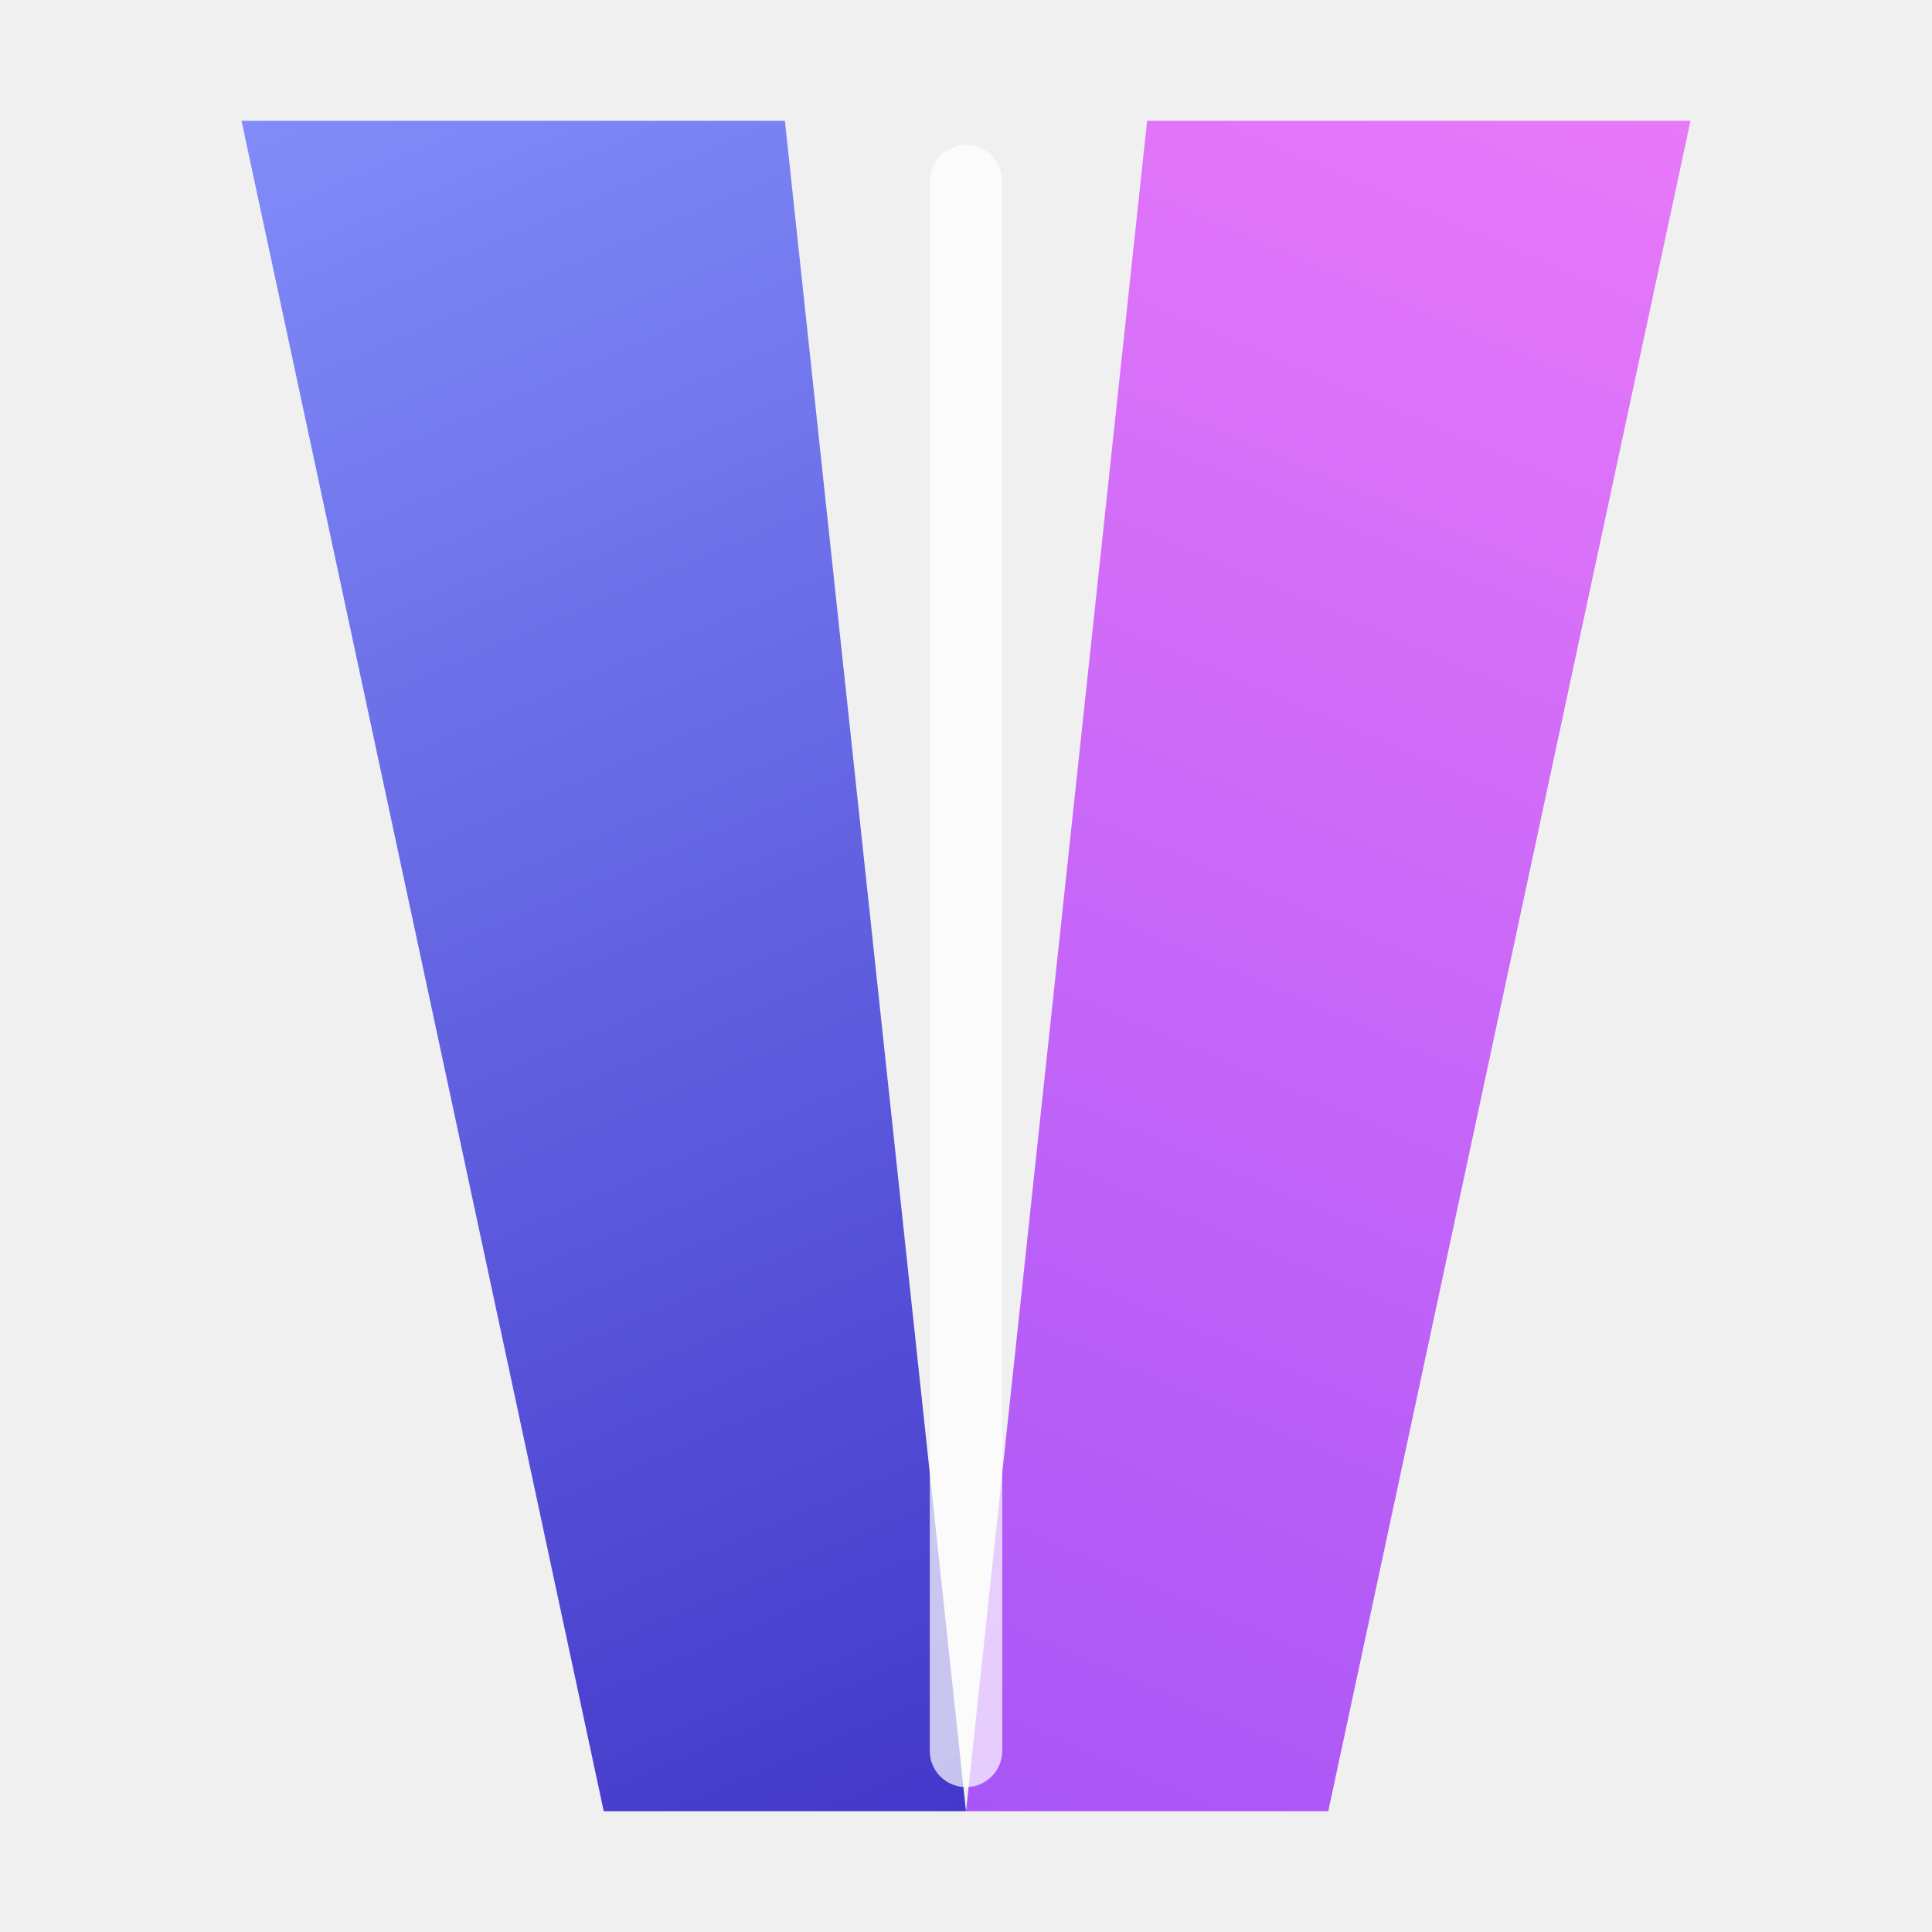
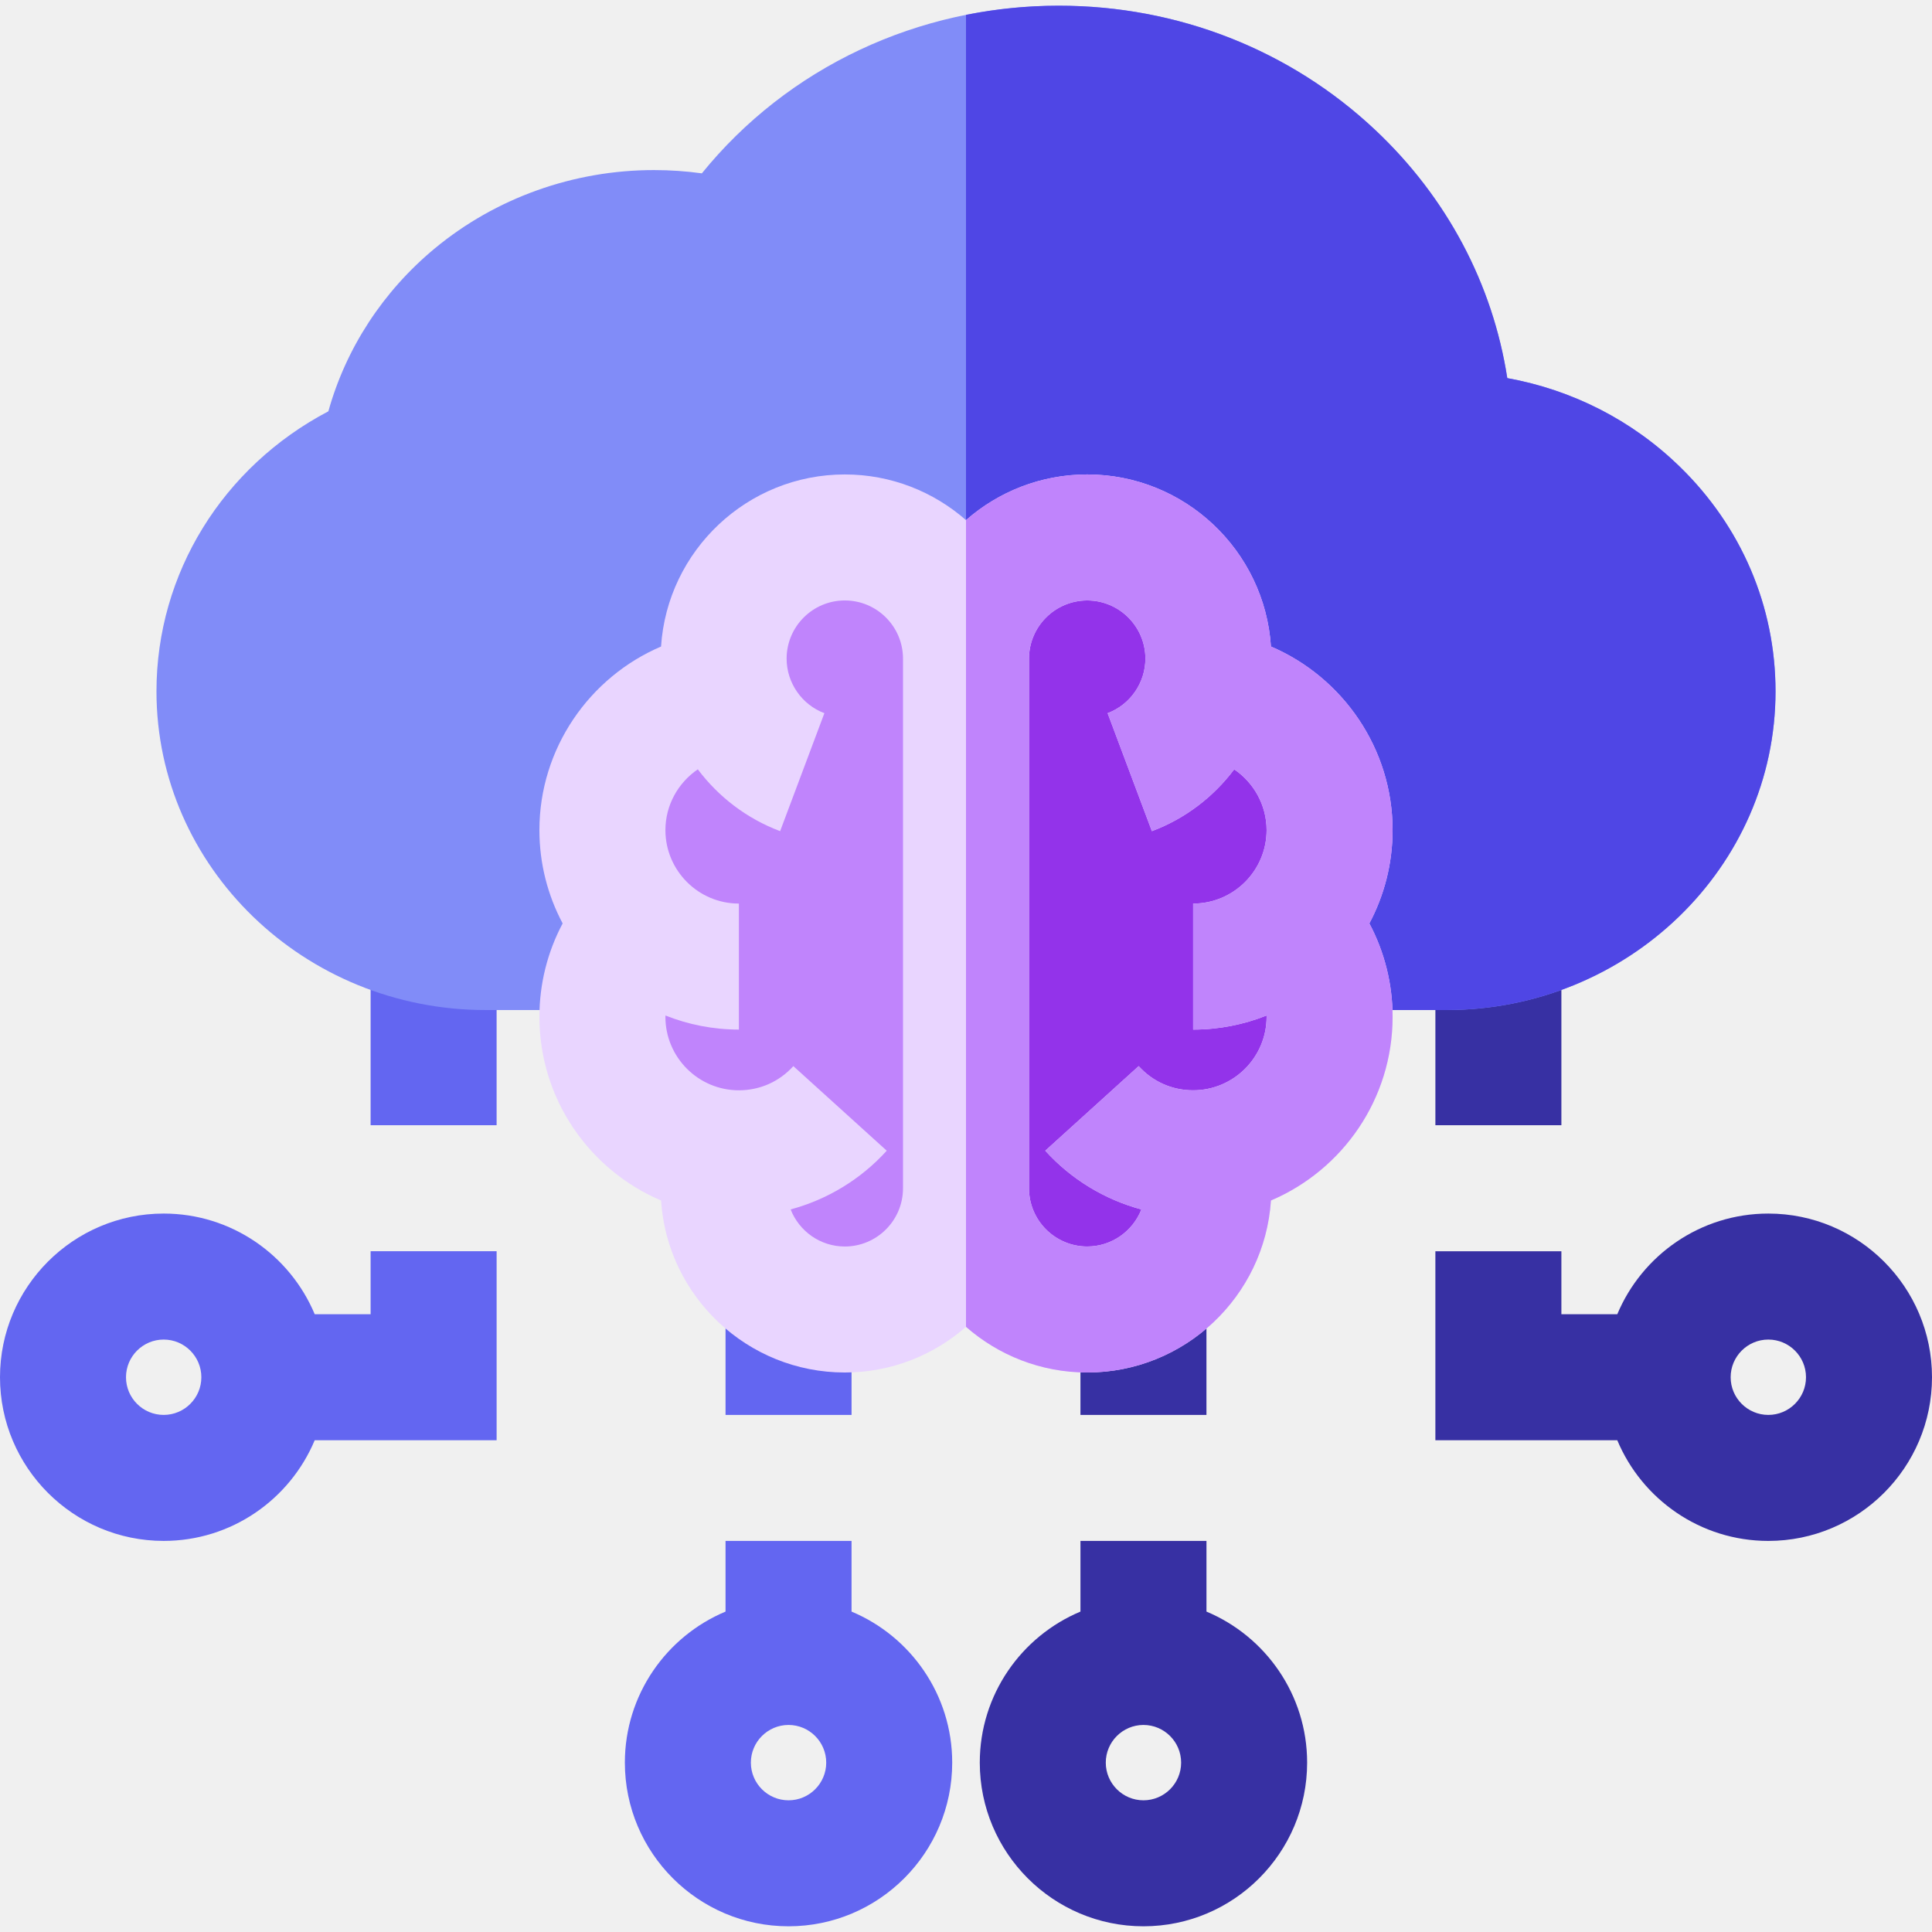
- <svg xmlns="http://www.w3.org/2000/svg" viewBox="0 0 32 32" fill="none">
-   <defs>
-     <linearGradient id="fl" x1="4" y1="2" x2="16" y2="30" gradientUnits="userSpaceOnUse">
-       <stop offset="0%" stop-color="#818cf8" />
-       <stop offset="100%" stop-color="#4338ca" />
-     </linearGradient>
-     <linearGradient id="fr" x1="28" y1="2" x2="16" y2="30" gradientUnits="userSpaceOnUse">
-       <stop offset="0%" stop-color="#e879f9" />
-       <stop offset="100%" stop-color="#a855f7" />
-     </linearGradient>
-   </defs>
-   <path d="M4 2 L13 2 L16 30 L10 30 Z" fill="url(#fl)" />
-   <path d="M28 2 L19 2 L16 30 L22 30 Z" fill="url(#fr)" />
-   <line x1="16" y1="3" x2="16" y2="29" stroke="white" stroke-width="1.2" stroke-opacity="0.7" stroke-linecap="round" />
+ <svg xmlns="http://www.w3.org/2000/svg" version="1.1" id="Layer_1" viewBox="0 0 512 512" xml:space="preserve">
+   <g>
+     <path style="fill:#6366f1;" d="M98.218,348.286H83.404c-6.552-15.653-22.026-26.68-40.028-26.68   C19.458,321.607,0,341.065,0,364.982s19.457,43.375,43.375,43.375c18.003,0,33.476-11.027,40.028-26.68h48.206v-50.087H98.218   V348.286z M43.375,374.966c-5.505,0-9.984-4.479-9.984-9.984s4.478-9.984,9.984-9.984s9.984,4.479,9.984,9.984   S48.88,374.966,43.375,374.966z" />
+     <rect x="98.215" y="257.77" style="fill:#6366f1;" width="33.391" height="40.426" />
+   </g>
+   <g>
+     <rect x="380.394" y="257.77" style="fill:#3730a3;" width="33.391" height="40.426" />
+     <path style="fill:#3730a3;" d="M468.625,321.608c-18.003,0-33.476,11.027-40.028,26.68h-14.815v-16.696H380.39v50.087h48.206   c6.552,15.653,22.026,26.68,40.028,26.68c23.917,0,43.375-19.458,43.375-43.375S492.543,321.608,468.625,321.608z M468.625,374.966   c-5.505,0-9.984-4.479-9.984-9.984s4.478-9.984,9.984-9.984c5.506,0,9.984,4.479,9.984,9.984S474.131,374.966,468.625,374.966z" />
+   </g>
+   <g>
+     <rect x="192.278" y="343.363" style="fill:#6366f1;" width="33.391" height="31.607" />
+     <path style="fill:#6366f1;" d="M225.667,427.086v-18.729h-33.391v18.729c-15.653,6.554-26.68,22.026-26.68,40.028   c0,23.917,19.457,43.375,43.375,43.375s43.375-19.458,43.375-43.375C252.347,449.112,241.32,433.64,225.667,427.086z    M208.972,477.1c-5.505,0-9.984-4.479-9.984-9.984s4.478-9.984,9.984-9.984c5.506,0,9.984,4.479,9.984,9.984   C218.956,472.621,214.477,477.1,208.972,477.1z" />
+   </g>
+   <g>
+     <rect x="286.33" y="343.363" style="fill:#3730a3;" width="33.391" height="31.607" />
+     <path style="fill:#3730a3;" d="M319.724,427.086v-18.729h-33.391v18.729c-15.653,6.554-26.68,22.026-26.68,40.028   c0,23.917,19.457,43.375,43.375,43.375c23.918,0,43.375-19.458,43.375-43.375C346.404,449.112,335.377,433.64,319.724,427.086z    M303.028,477.1c-5.505,0-9.984-4.479-9.984-9.984s4.478-9.984,9.984-9.984s9.984,4.479,9.984,9.984   C313.012,472.621,308.533,477.1,303.028,477.1z" />
+   </g>
+   <path style="fill:#818cf8;" d="M383.291,267.673H128.712c-48.107,0-87.245-37.888-87.245-84.457  c0-31.285,17.607-59.537,45.551-74.212c4.66-16.696,14.456-31.777,28.179-43.153c16.164-13.401,36.803-20.781,58.113-20.781  c4.259,0,8.498,0.291,12.686,0.868c22.712-28.01,57.277-44.428,94.583-44.428c31.527,0,61.321,11.703,83.892,32.952  c18.99,17.875,31.11,40.818,34.976,65.742c17.19,3.103,33.012,11.144,45.607,23.364c16.43,15.941,25.478,37.124,25.478,59.648  C470.532,229.786,431.397,267.673,383.291,267.673z" />
+   <path style="fill:#4f46e5;" d="M445.055,123.568c-12.594-12.22-28.416-20.261-45.607-23.364  c-3.867-24.924-15.987-47.866-34.976-65.742C341.901,13.212,312.107,1.51,280.58,1.51c-8.367,0-16.592,0.833-24.58,2.43v263.733  h127.291c48.106,0,87.241-37.888,87.241-84.457C470.532,160.692,461.484,139.509,445.055,123.568z" />
+   <path style="fill:#c084fc;" d="M342.486,244.802c6.115-6.477,9.87-15.204,9.87-24.814c0-18.792-14.335-34.225-32.664-35.987  c0.292-1.011,0.545-3.572,0.545-9.452c0-17.739-14.381-32.119-32.119-32.119s-32.119,14.381-32.119,32.119  c0-17.739-14.381-32.119-32.119-32.119s-32.119,14.381-32.119,32.119c0,5.88,0.255,8.441,0.545,9.452  c-18.33,1.762-32.664,17.195-32.664,35.987c0,9.61,3.755,18.337,9.87,24.814l-0.08-0.073c-6.072,6.469-9.79,15.172-9.79,24.744  c0,19.079,14.778,34.697,33.509,36.057l-0.002,0.01c-0.903,2.965-1.389,6.112-1.389,9.372c0,17.739,14.381,32.119,32.119,32.119  s32.119-14.381,32.119-32.119c0,17.739,14.381,32.119,32.119,32.119s32.119-14.381,32.119-32.119c0-3.26-0.486-6.407-1.389-9.372  l-0.002-0.01c18.731-1.361,33.509-16.978,33.509-36.057c0-9.572-3.719-18.275-9.79-24.744L342.486,244.802z" />
+   <path style="fill:#9333ea;" d="M342.486,244.802c6.115-6.477,9.87-15.204,9.87-24.814c0-19.081-14.778-34.711-33.513-36.069  c0,0,1.394,4.399,1.394-9.371c0-17.739-14.381-32.119-32.119-32.119s-32.119,14.381-32.119,32.119v140.364  c0,17.739,14.381,32.119,32.119,32.119c17.739,0,32.119-14.381,32.119-32.119c0-3.26-0.486-6.407-1.389-9.372l-0.002-0.01  c18.731-1.361,33.509-16.978,33.509-36.057c0-9.572-3.719-18.275-9.79-24.744L342.486,244.802z" />
+   <path style="fill:#e9d5ff;" d="M369.052,219.988c0-21.634-13.254-40.546-32.236-48.652c-1.662-25.423-22.862-45.601-48.698-45.601  c-12.291,0-23.527,4.577-32.118,12.102c-8.592-7.525-19.827-12.102-32.118-12.102c-25.836,0-47.036,20.178-48.698,45.601  c-18.982,8.106-32.236,27.018-32.236,48.652c0,8.929,2.234,17.342,6.158,24.725c-4.013,7.555-6.158,16.019-6.158,24.76  c0,21.835,13.308,40.617,32.237,48.669c1.67,25.415,22.866,45.585,48.697,45.585c12.291,0,23.528-4.576,32.118-12.102  c8.592,7.525,19.827,12.102,32.118,12.102c25.83,0,47.026-20.169,48.697-45.585c18.93-8.052,32.237-26.834,32.237-48.669  c0-8.741-2.146-17.204-6.158-24.76C366.818,237.329,369.052,228.916,369.052,219.988z M223.882,330.335  c-6.527,0-12.107-4.082-14.355-9.822c9.716-2.618,18.6-7.979,25.469-15.564l-24.75-22.416c-3.741,4.132-8.869,6.407-14.436,6.407  c-10.736,0-19.469-8.734-19.469-19.469c0-0.117,0.014-0.233,0.017-0.349c6.026,2.394,12.585,3.725,19.453,3.725v-33.391  c-10.736,0-19.469-8.734-19.469-19.469c0-6.647,3.405-12.582,8.583-16.105c5.473,7.279,12.966,13.059,21.817,16.38l11.728-31.264  c-5.987-2.246-10.008-8.053-10.008-14.45c0-8.505,6.92-15.423,15.423-15.423c8.504,0,15.421,6.92,15.421,15.425v140.364  C239.304,323.416,232.386,330.335,223.882,330.335z M288.118,330.335c-8.505,0-15.422-6.919-15.422-15.422V174.549  c0-8.505,6.919-15.423,15.422-15.423s15.423,6.919,15.423,15.423c0,6.398-4.021,12.205-10.008,14.45l11.728,31.264  c8.851-3.32,16.344-9.1,21.817-16.38c5.178,3.523,8.583,9.458,8.583,16.105c0,10.735-8.734,19.469-19.469,19.469v33.391  c6.869,0,13.428-1.331,19.454-3.725c0.002,0.117,0.017,0.232,0.017,0.349c0,10.735-8.734,19.469-19.469,19.469  c-5.567,0-10.694-2.275-14.436-6.407l-24.75,22.416c6.869,7.583,15.753,12.946,25.469,15.564  C300.226,326.254,294.645,330.335,288.118,330.335z" />
+   <path style="fill:#c084fc;" d="M369.052,219.988c0-21.634-13.254-40.546-32.236-48.652c-1.662-25.423-22.862-45.601-48.698-45.601  c-12.291,0-23.527,4.577-32.118,12.102c0,31.269,0,186.687,0,213.789c8.592,7.525,19.827,12.102,32.118,12.102  c25.83,0,47.026-20.169,48.697-45.585c18.93-8.052,32.237-26.834,32.237-48.669c0-8.741-2.146-17.204-6.158-24.76  C366.818,237.329,369.052,228.916,369.052,219.988z M288.118,330.335c-8.505,0-15.422-6.919-15.422-15.422V174.549  c0-8.505,6.919-15.423,15.422-15.423s15.423,6.919,15.423,15.423c0,6.398-4.021,12.205-10.008,14.45l11.728,31.264  c8.851-3.32,16.344-9.1,21.817-16.38c5.178,3.523,8.583,9.458,8.583,16.105c0,10.735-8.734,19.469-19.469,19.469v33.391  c6.869,0,13.428-1.331,19.454-3.725c0.002,0.117,0.017,0.232,0.017,0.349c0,10.735-8.734,19.469-19.469,19.469  c-5.567,0-10.694-2.275-14.436-6.407l-24.75,22.416c6.869,7.583,15.753,12.946,25.469,15.564  C300.226,326.254,294.645,330.335,288.118,330.335z" />
</svg>
